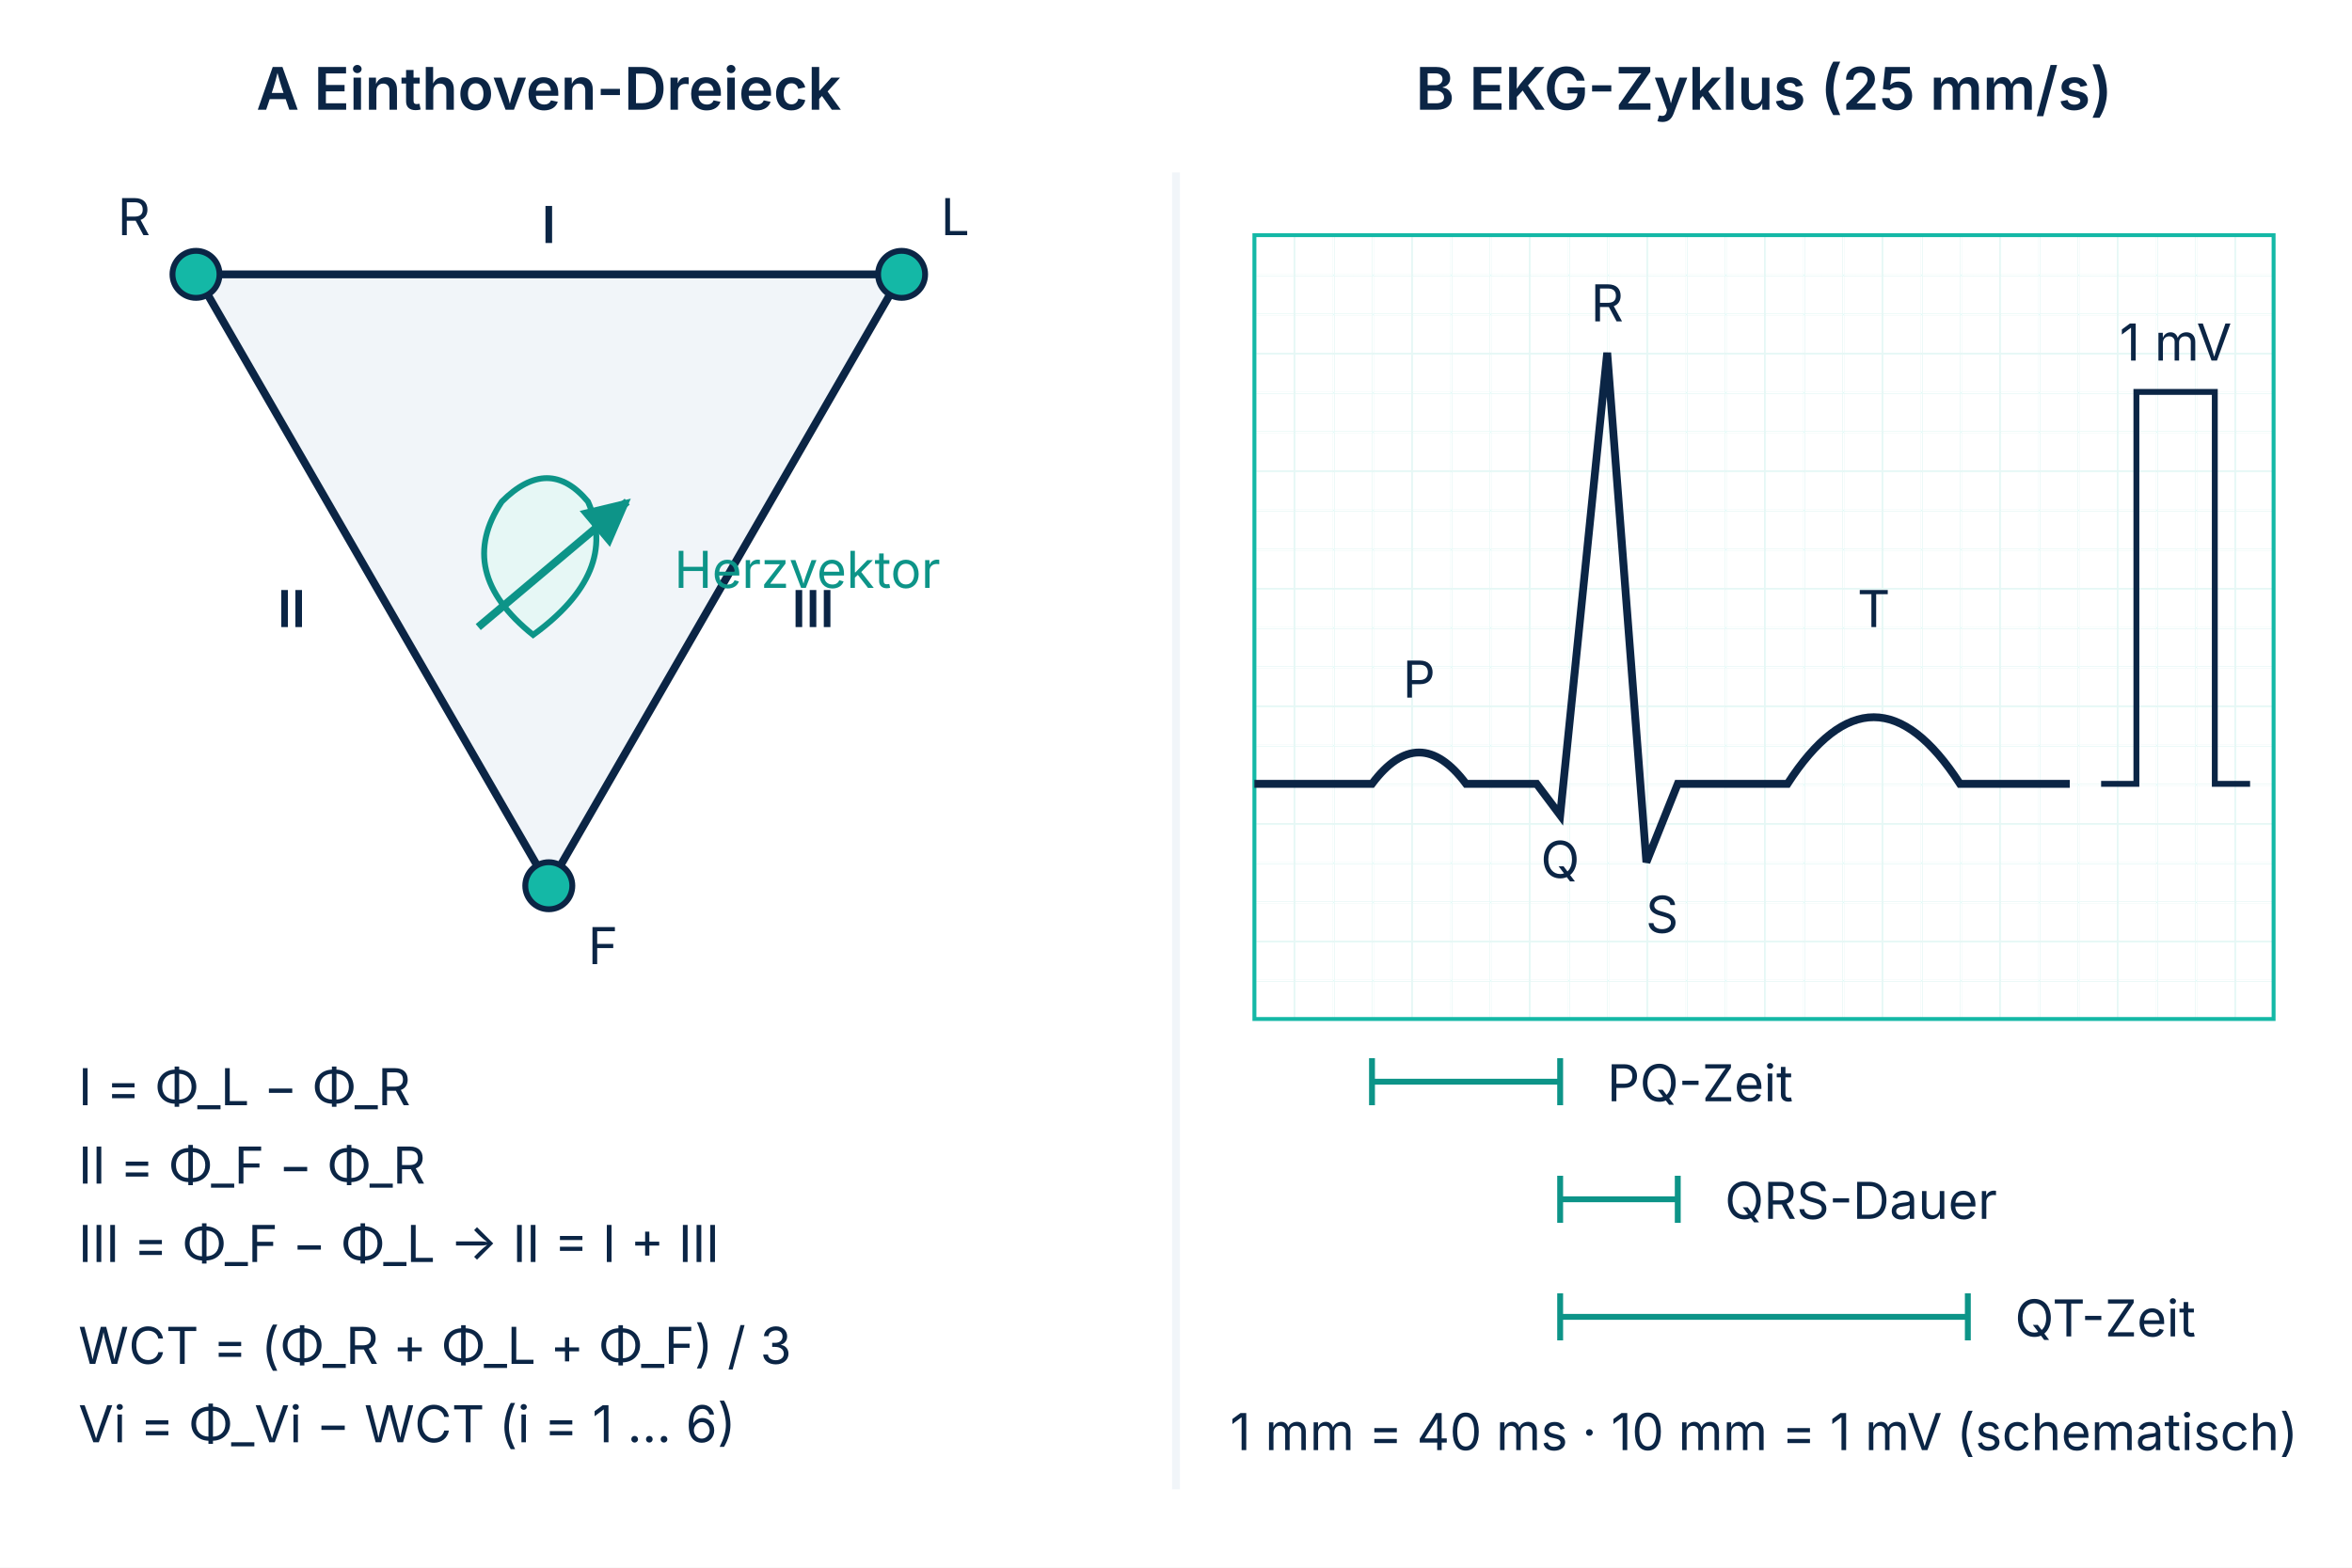
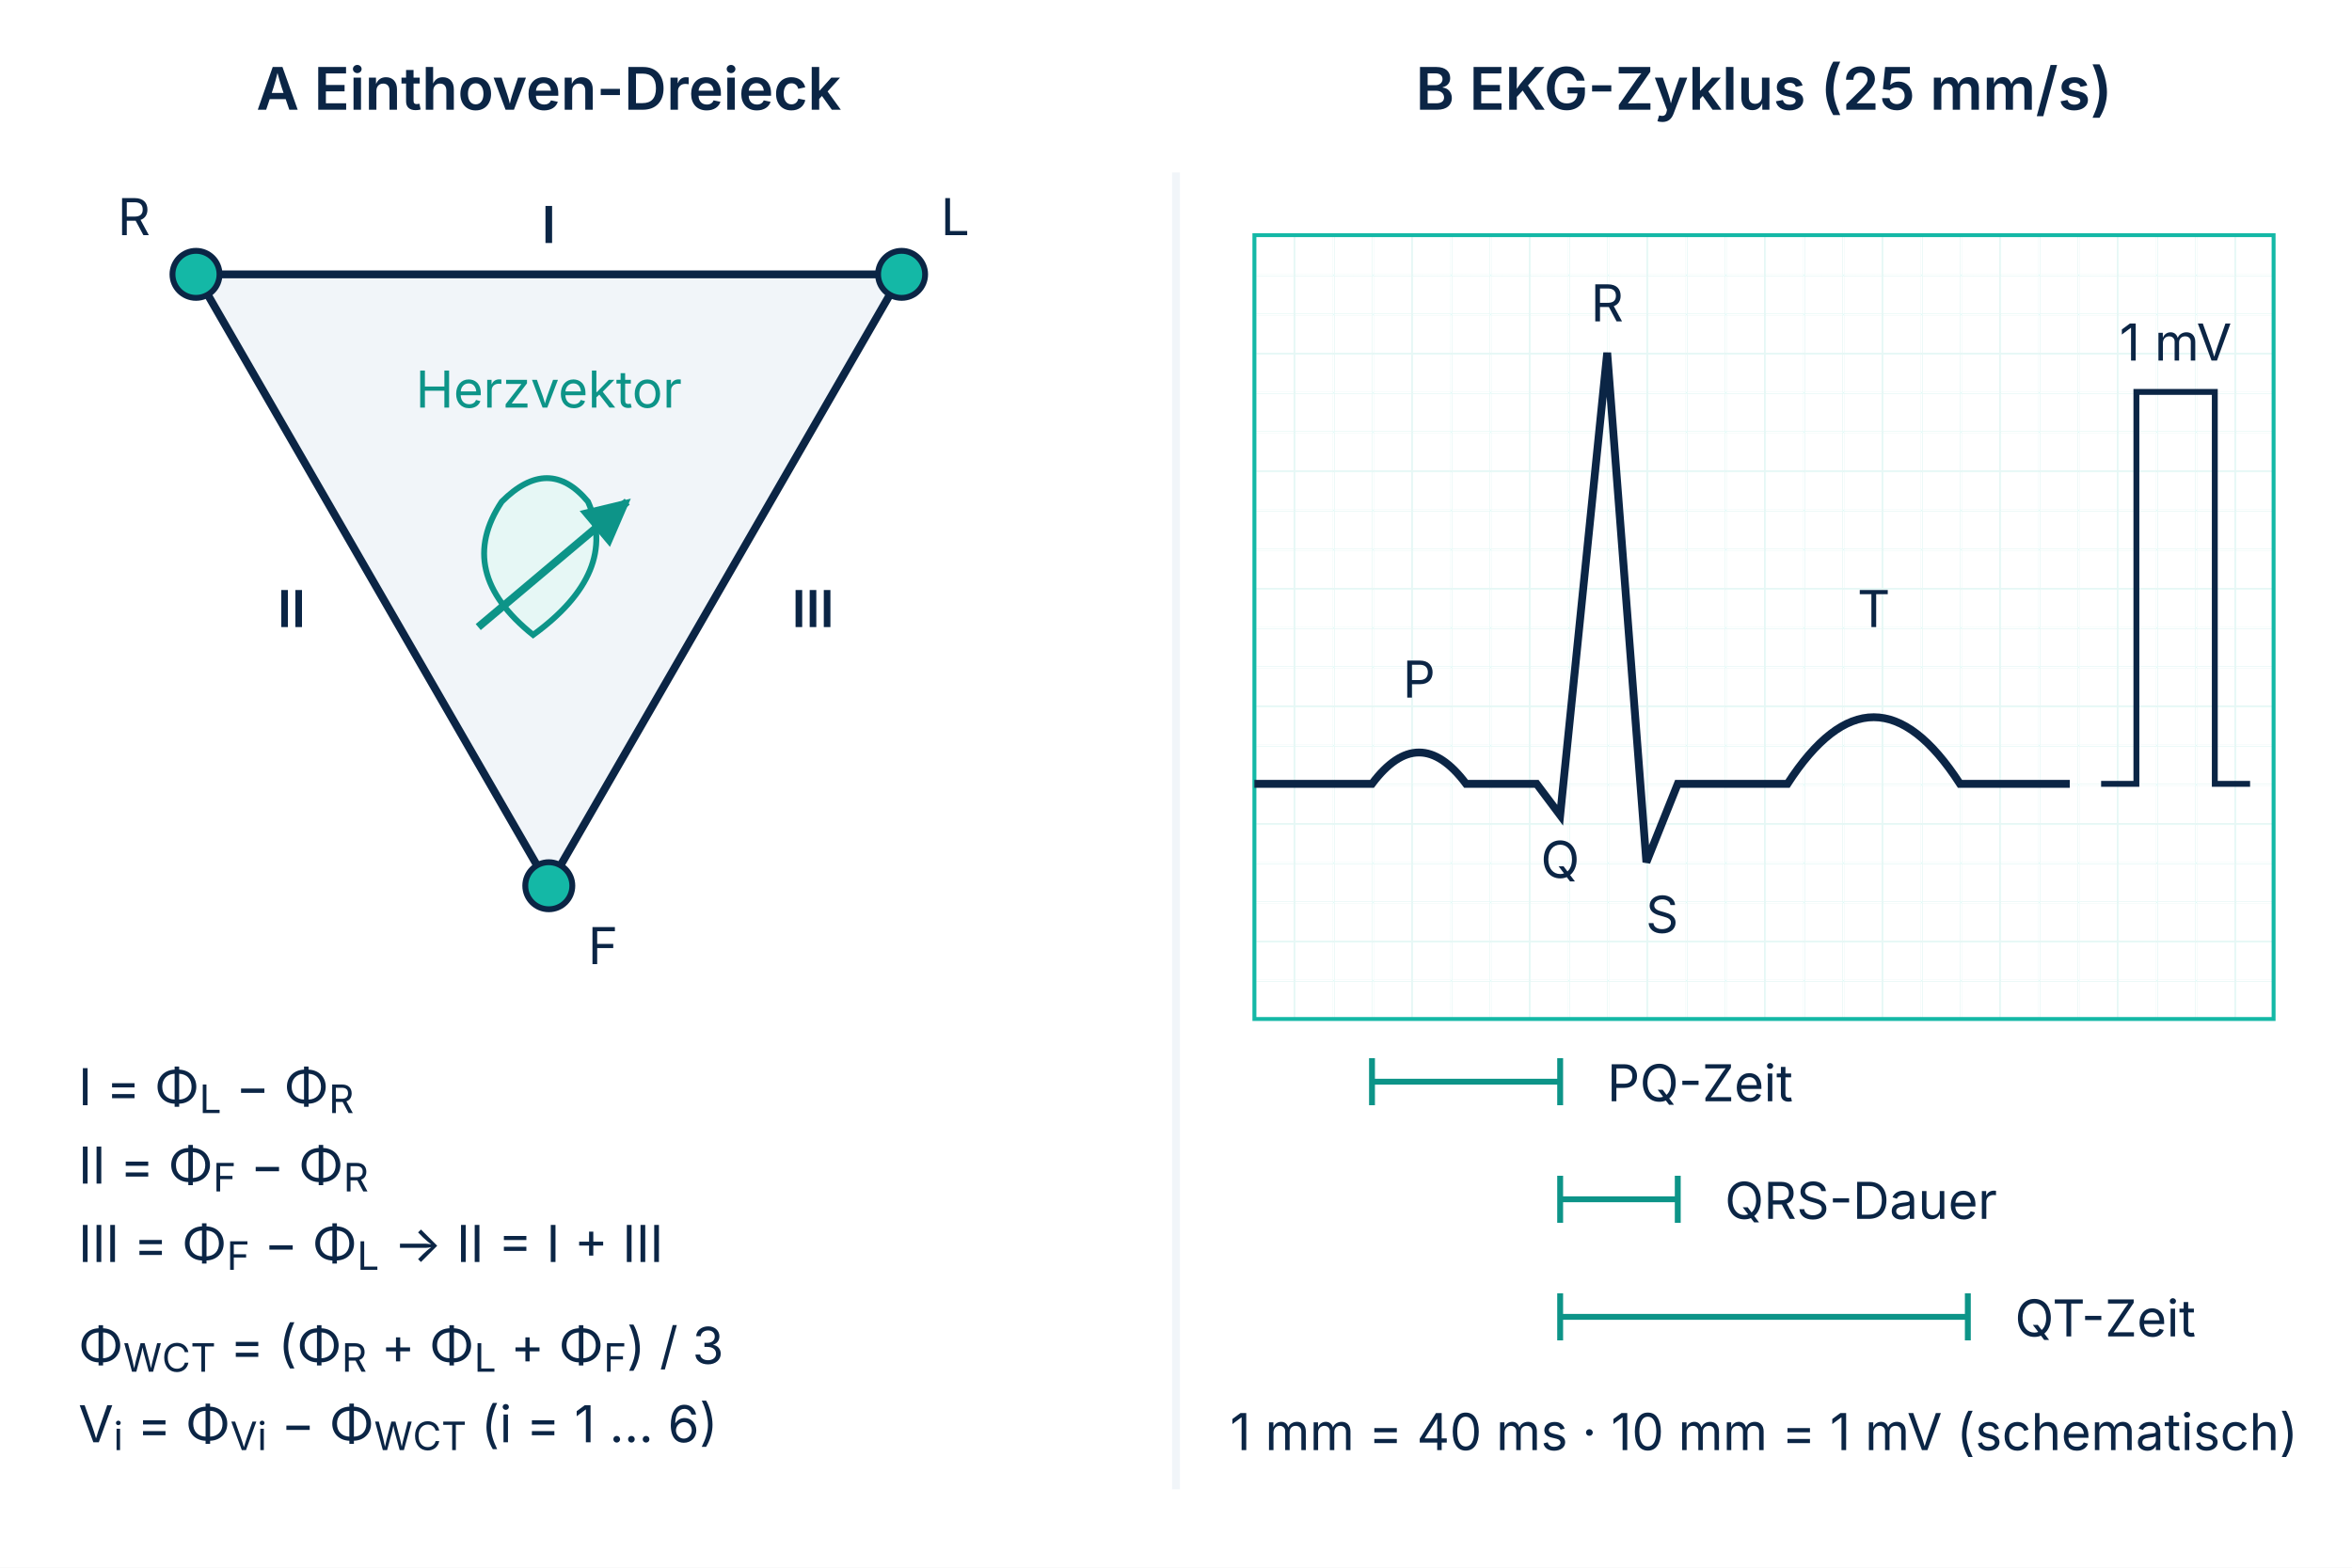
<svg xmlns="http://www.w3.org/2000/svg" viewBox="0 0 600 400" width="600" height="400" font-family="Inter, Arial, sans-serif">
  <defs>
    <marker id="pf2" viewBox="0 0 10 10" refX="9" refY="5" markerWidth="6" markerHeight="6" orient="auto">
      <path d="M0,0 L10,5 L0,10 z" fill="#0d9488" />
    </marker>
    <pattern id="raster" width="10" height="10" patternUnits="userSpaceOnUse">
      <path d="M10,0 L0,0 L0,10" fill="none" stroke="#e6f7f5" stroke-width="1" />
    </pattern>
  </defs>
  <rect x="0" y="0" width="600" height="400" fill="#ffffff" />
  <text x="140" y="28" font-size="15" font-weight="600" fill="#0b2545" text-anchor="middle">A  Einthoven-Dreieck</text>
  <polygon points="50,70 230,70 140,226" fill="#f1f5f9" stroke="#0b2545" stroke-width="2" />
  <path d="M128,128 q12,-12 22,0 q8,18 -14,34 q-20,-16 -8,-34 z" fill="#e6f7f5" stroke="#0d9488" stroke-width="1.5" />
  <line x1="122" y1="160" x2="160" y2="128" stroke="#0d9488" stroke-width="2" marker-end="url(#pf2)" />
-   <text x="172" y="150" font-size="13" fill="#0d9488">Herzvektor</text>
+   <text x="140" y="104" font-size="13" fill="#0d9488" text-anchor="middle">Herzvektor</text>
  <g fill="#14b8a6" stroke="#0b2545" stroke-width="1.5">
    <circle cx="50" cy="70" r="6" />
    <circle cx="230" cy="70" r="6" />
    <circle cx="140" cy="226" r="6" />
  </g>
  <g font-size="13" fill="#0b2545">
    <text x="30" y="60">R</text>
    <text x="240" y="60">L</text>
    <text x="150" y="246">F</text>
    <text x="140" y="62" text-anchor="middle" font-weight="600">I</text>
    <text x="78" y="160" text-anchor="end" font-weight="600">II</text>
    <text x="202" y="160" font-weight="600">III</text>
  </g>
  <g font-size="13" fill="#0b2545">
-     <text x="20" y="282">I = Φ_L − Φ_R</text>
-     <text x="20" y="302">II = Φ_F − Φ_R</text>
-     <text x="20" y="322">III = Φ_F − Φ_L   →   II = I + III</text>
-     <text x="20" y="348">WCT = (Φ_R + Φ_L + Φ_F) / 3</text>
-     <text x="20" y="368">Vi = Φ_Vi − WCT  (i = 1 … 6)</text>
+     <text x="20" y="282">I = Φ<tspan baseline-shift="sub" font-size="10">L</tspan> − Φ<tspan baseline-shift="sub" font-size="10">R</tspan>
+     </text>
+     <text x="20" y="302">II = Φ<tspan baseline-shift="sub" font-size="10">F</tspan> − Φ<tspan baseline-shift="sub" font-size="10">R</tspan>
+     </text>
+     <text x="20" y="322">III = Φ<tspan baseline-shift="sub" font-size="10">F</tspan> − Φ<tspan baseline-shift="sub" font-size="10">L</tspan>   →   II = I + III</text>
+     <text x="20" y="348">Φ<tspan baseline-shift="sub" font-size="10">WCT</tspan> = (Φ<tspan baseline-shift="sub" font-size="10">R</tspan> + Φ<tspan baseline-shift="sub" font-size="10">L</tspan> + Φ<tspan baseline-shift="sub" font-size="10">F</tspan>) / 3</text>
+     <text x="20" y="368">V<tspan baseline-shift="sub" font-size="10">i</tspan> = Φ<tspan baseline-shift="sub" font-size="10">Vi</tspan> − Φ<tspan baseline-shift="sub" font-size="10">WCT</tspan>  (i = 1 … 6)</text>
  </g>
  <line x1="300" y1="44" x2="300" y2="380" stroke="#f1f5f9" stroke-width="2" />
  <text x="450" y="28" font-size="15" font-weight="600" fill="#0b2545" text-anchor="middle">B  EKG-Zyklus (25 mm/s)</text>
  <rect x="320" y="60" width="260" height="200" fill="url(#raster)" stroke="#14b8a6" stroke-width="1" />
  <path d="M320,200 L350,200 Q362,184 374,200 L392,200 L398,208 L410,90 L420,220 L428,200 L456,200 Q478,166 500,200 L528,200" fill="none" stroke="#0b2545" stroke-width="2" />
  <g font-size="13" fill="#0b2545" text-anchor="middle">
    <text x="362" y="178">P</text>
    <text x="398" y="224">Q</text>
    <text x="410" y="82">R</text>
    <text x="424" y="238">S</text>
    <text x="478" y="160">T</text>
  </g>
  <g stroke="#0d9488" stroke-width="1.5">
    <line x1="350" y1="276" x2="398" y2="276" />
    <line x1="350" y1="270" x2="350" y2="282" />
    <line x1="398" y1="270" x2="398" y2="282" />
    <line x1="398" y1="306" x2="428" y2="306" />
    <line x1="398" y1="300" x2="398" y2="312" />
    <line x1="428" y1="300" x2="428" y2="312" />
    <line x1="398" y1="336" x2="502" y2="336" />
    <line x1="398" y1="330" x2="398" y2="342" />
    <line x1="502" y1="330" x2="502" y2="342" />
  </g>
  <g font-size="13" fill="#0b2545">
    <text x="410" y="281">PQ-Zeit</text>
    <text x="440" y="311">QRS-Dauer</text>
    <text x="514" y="341">QT-Zeit</text>
  </g>
  <g stroke="#0b2545" stroke-width="1.5" fill="none">
    <path d="M536,200 L545,200 L545,100 L565,100 L565,200 L574,200" />
  </g>
  <text x="555" y="92" font-size="13" fill="#0b2545" text-anchor="middle">1 mV</text>
  <text x="450" y="370" font-size="13" fill="#0b2545" text-anchor="middle">1 mm = 40 ms · 10 mm = 1 mV (schematisch)</text>
</svg>
